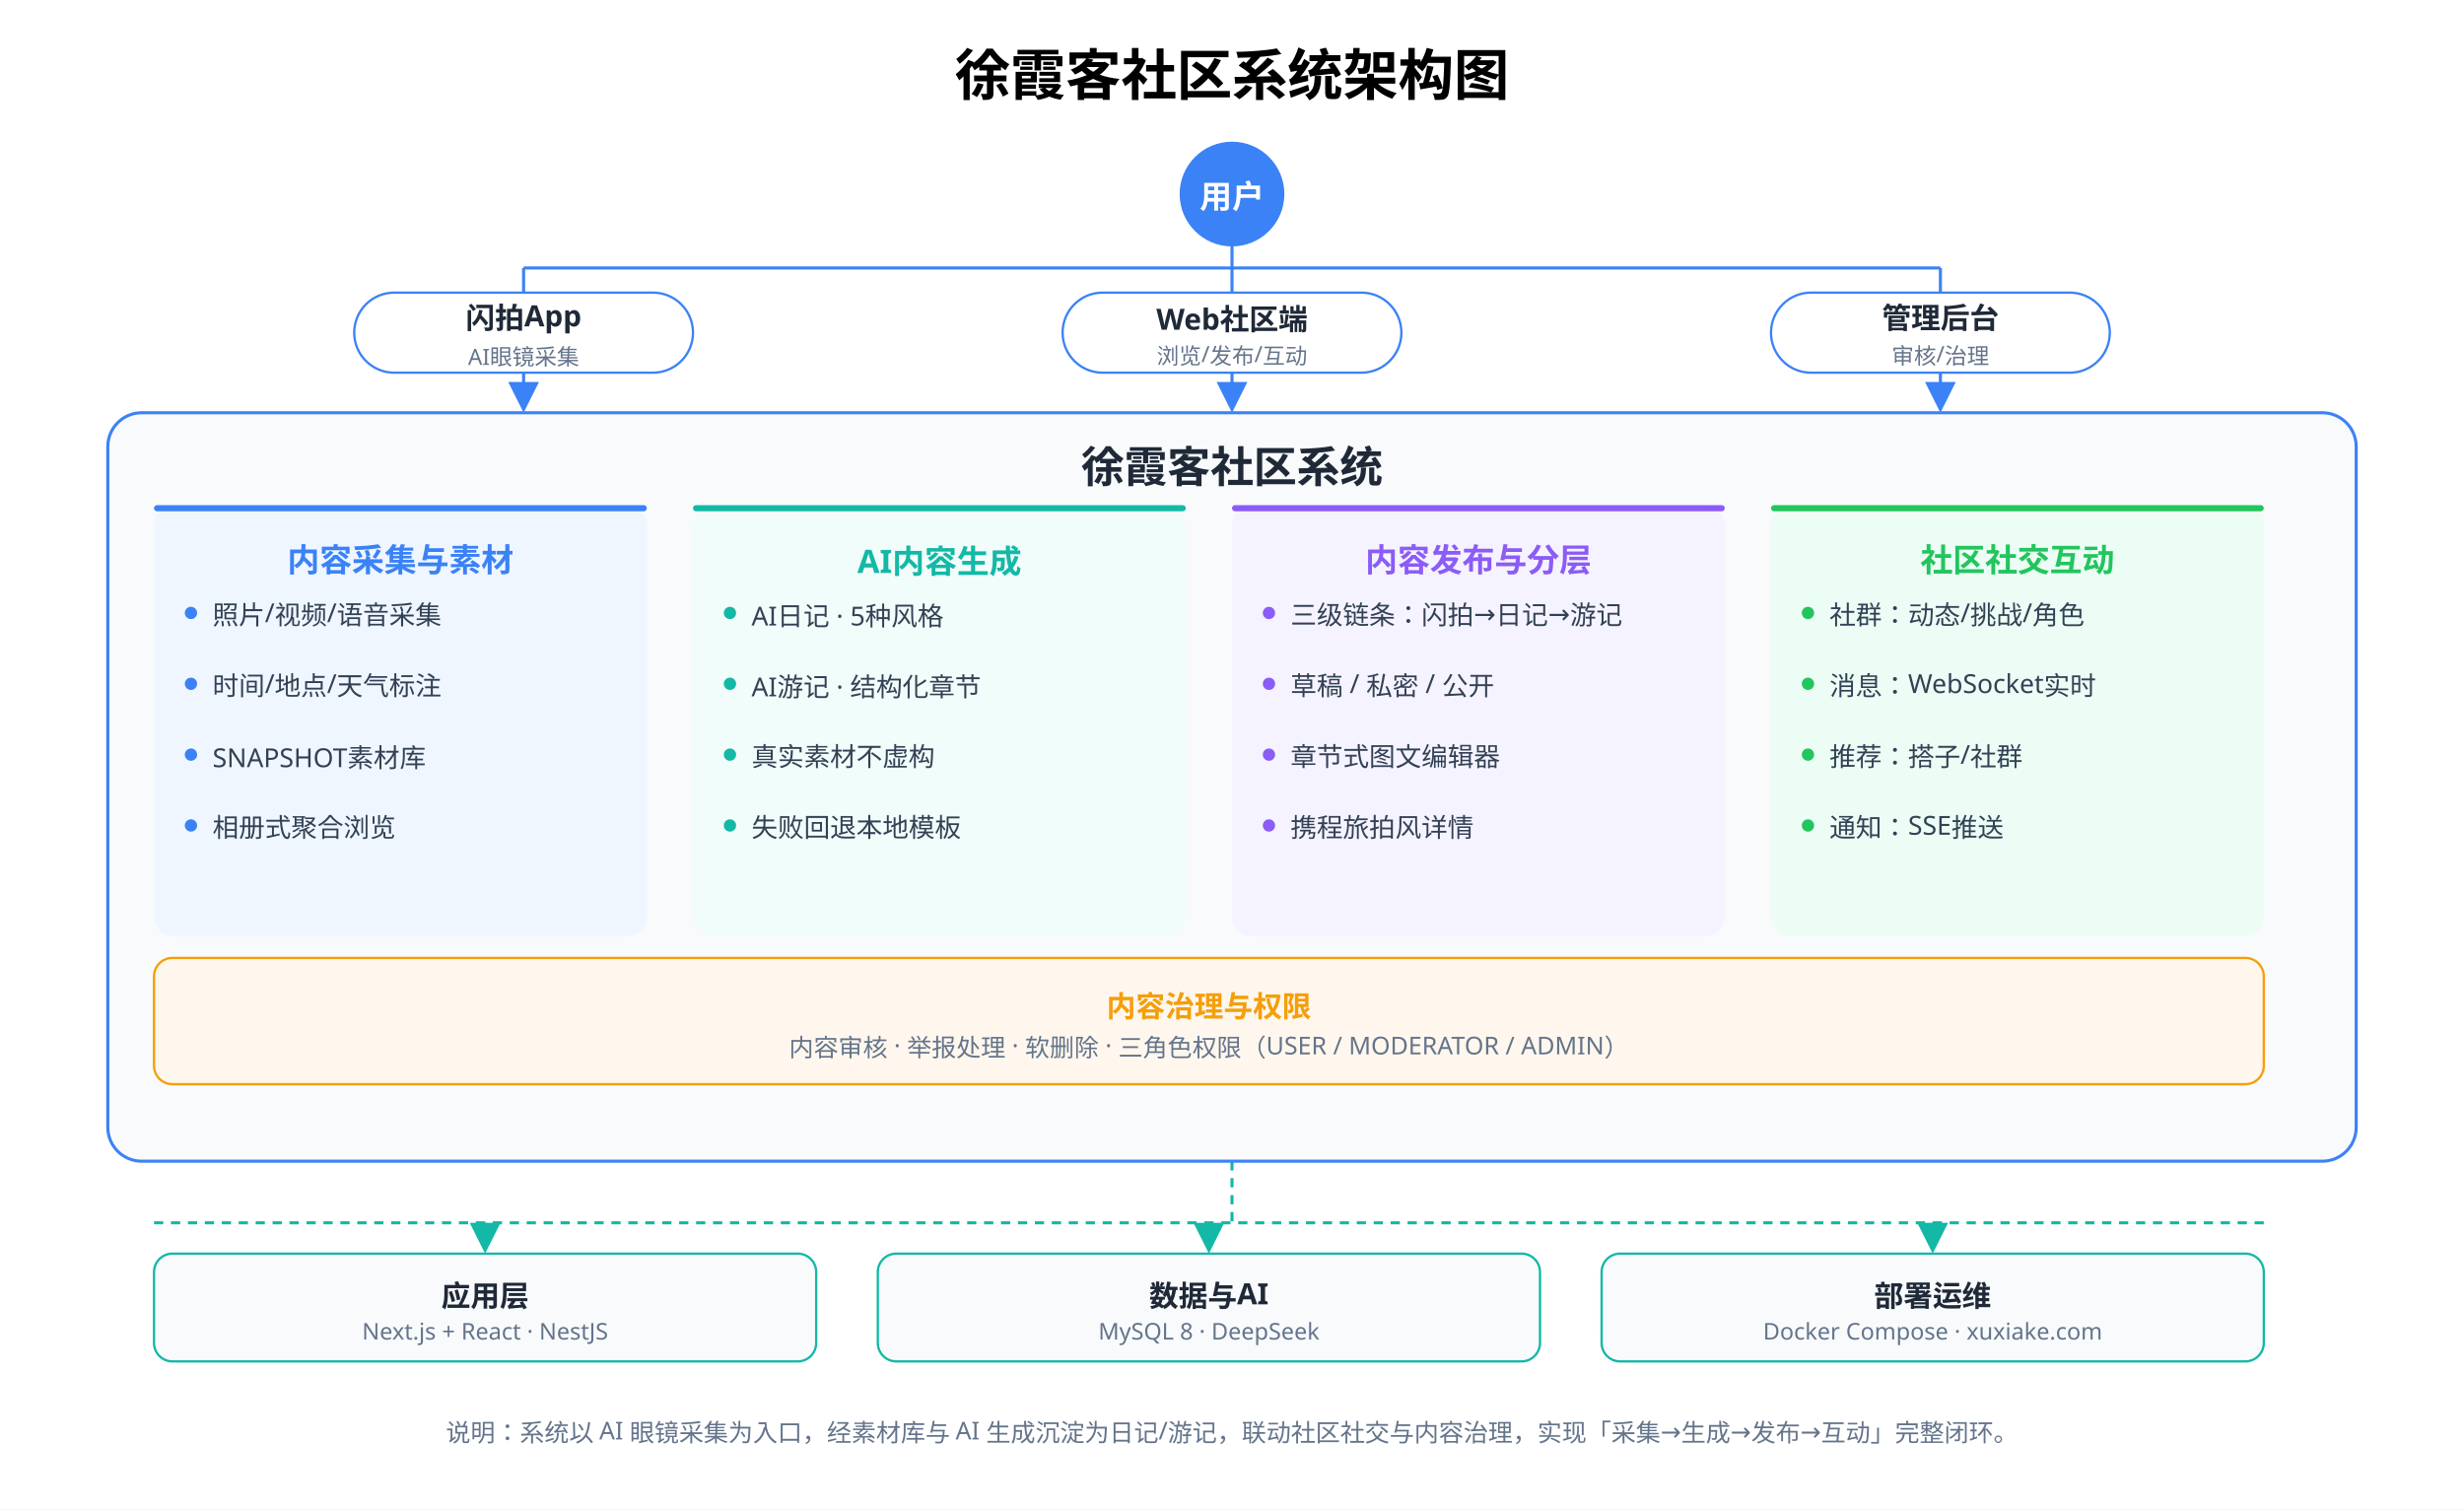
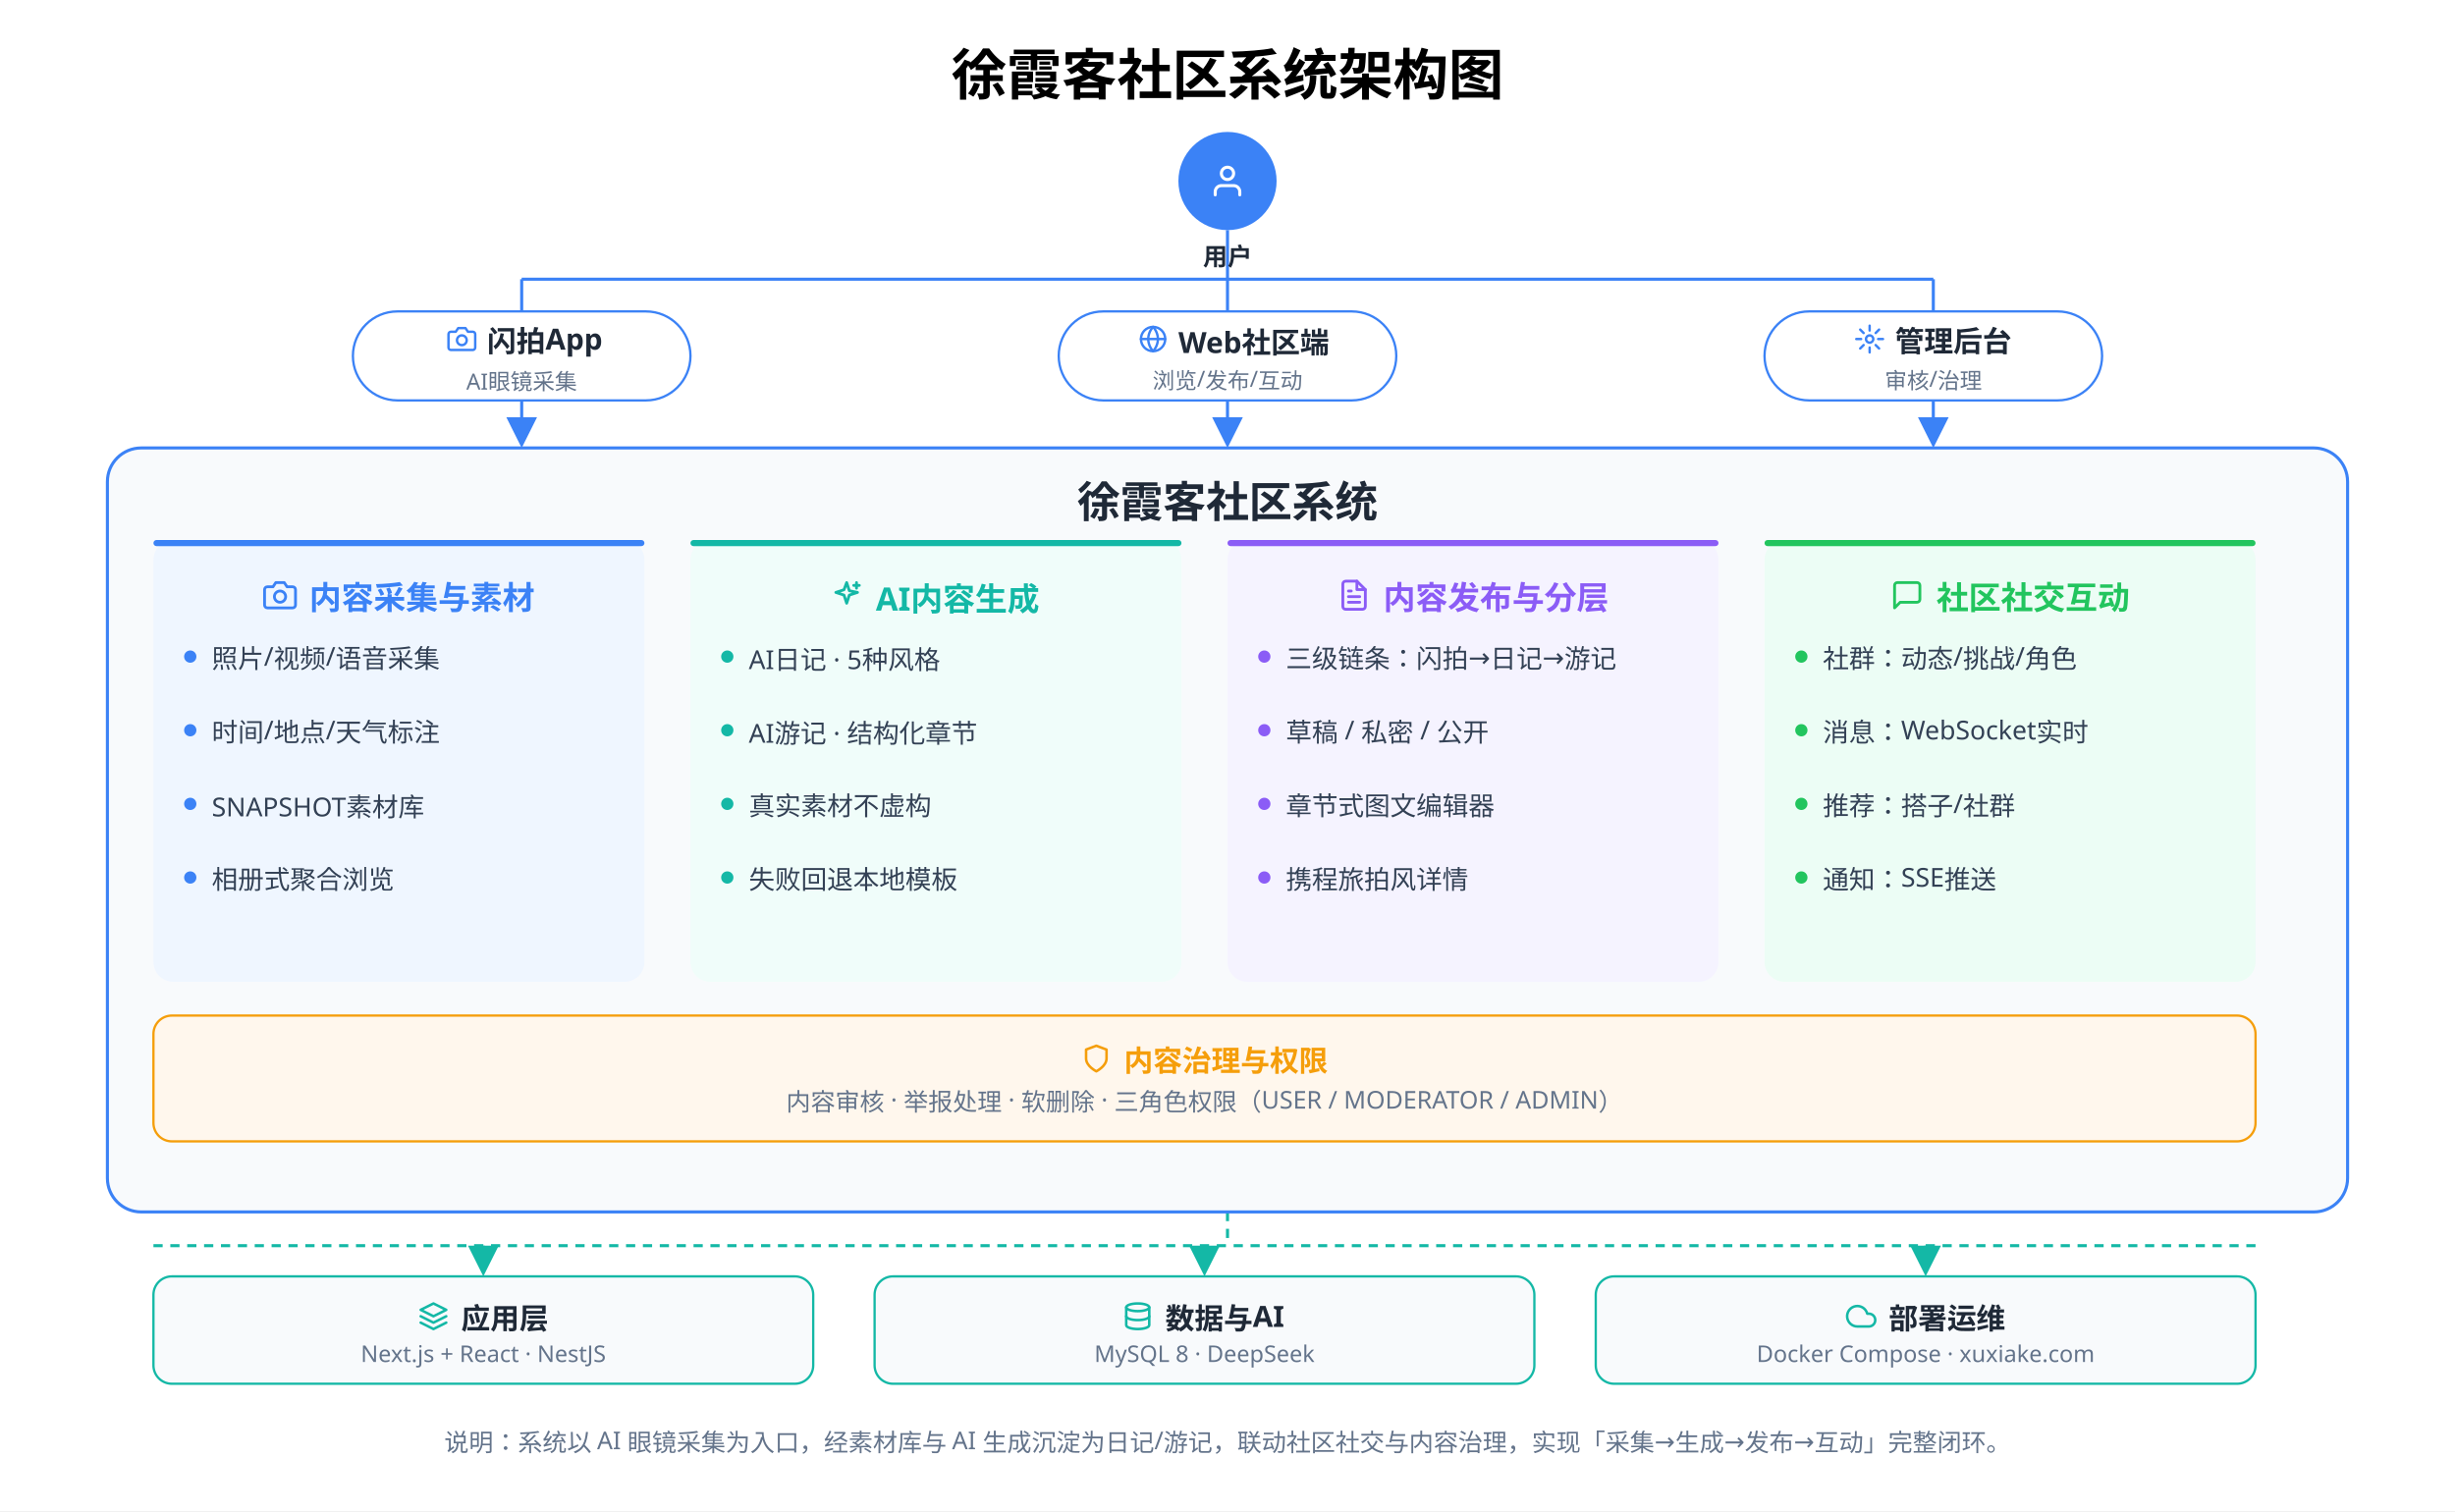
- <svg xmlns="http://www.w3.org/2000/svg" width="1600" height="980" viewBox="0 0 1600 980" font-family="Microsoft YaHei, PingFang SC, sans-serif">
-   <rect width="1600" height="980" fill="#FFFFFF" />
+ <svg xmlns="http://www.w3.org/2000/svg" width="1600" height="985" viewBox="0 0 1600 985" font-family="Microsoft YaHei, PingFang SC, sans-serif">
+   <rect width="1600" height="985" fill="#FFFFFF" />
  <defs>
    <marker id="arrow" markerWidth="10" markerHeight="10" refX="8" refY="5" orient="auto">
      <path d="M0,0 L10,5 L0,10 z" fill="#3B82F6" />
    </marker>
    <marker id="arrowA" markerWidth="10" markerHeight="10" refX="8" refY="5" orient="auto">
      <path d="M0,0 L10,5 L0,10 z" fill="#14B8A6" />
    </marker>
  </defs>
  <text x="800.0" y="46" fill="#000000" font-size="36" font-weight="bold" text-anchor="middle" dominant-baseline="central">徐霞客社区系统架构图</text>
-   <line x1="800" y1="160" x2="800" y2="174" stroke="#3B82F6" stroke-width="2" />
-   <line x1="340" y1="174" x2="1260" y2="174" stroke="#3B82F6" stroke-width="2" />
-   <line x1="340" y1="174" x2="340" y2="190.0" stroke="#3B82F6" stroke-width="2" />
-   <line x1="800" y1="174" x2="800" y2="190.0" stroke="#3B82F6" stroke-width="2" />
-   <line x1="1260" y1="174" x2="1260" y2="190.0" stroke="#3B82F6" stroke-width="2" />
-   <line x1="340" y1="242.0" x2="340" y2="264" stroke="#3B82F6" stroke-width="2" marker-end="url(#arrow)" />
-   <line x1="800" y1="242.0" x2="800" y2="264" stroke="#3B82F6" stroke-width="2" marker-end="url(#arrow)" />
-   <line x1="1260" y1="242.0" x2="1260" y2="264" stroke="#3B82F6" stroke-width="2" marker-end="url(#arrow)" />
-   <line x1="800" y1="754" x2="800" y2="794" stroke="#14B8A6" stroke-width="2" stroke-dasharray="6,5" />
-   <line x1="100" y1="794" x2="1470" y2="794" stroke="#14B8A6" stroke-width="2" stroke-dasharray="6,5" />
-   <line x1="315.0" y1="794" x2="315.0" y2="810" stroke="#14B8A6" stroke-width="2" stroke-dasharray="6,5" marker-end="url(#arrowA)" />
-   <line x1="785.0" y1="794" x2="785.0" y2="810" stroke="#14B8A6" stroke-width="2" stroke-dasharray="6,5" marker-end="url(#arrowA)" />
-   <line x1="1255.0" y1="794" x2="1255.0" y2="810" stroke="#14B8A6" stroke-width="2" stroke-dasharray="6,5" marker-end="url(#arrowA)" />
-   <circle cx="800" cy="126" r="34" fill="#3B82F6" />
-   <text x="800" y="126" fill="#FFFFFF" font-size="21" font-weight="bold" text-anchor="middle" dominant-baseline="central">用户</text>
-   <rect x="230.0" y="190.0" width="220" height="52" rx="26" fill="#FFFFFF" stroke="#3B82F6" stroke-width="1.5" />
-   <text x="340" y="205" fill="#1F2937" font-size="19" font-weight="bold" text-anchor="middle" dominant-baseline="central">闪拍App</text>
-   <text x="340" y="230" fill="#64748B" font-size="14.5" text-anchor="middle" dominant-baseline="central">AI眼镜采集</text>
-   <rect x="690.0" y="190.0" width="220" height="52" rx="26" fill="#FFFFFF" stroke="#3B82F6" stroke-width="1.5" />
-   <text x="800" y="205" fill="#1F2937" font-size="19" font-weight="bold" text-anchor="middle" dominant-baseline="central">Web社区端</text>
-   <text x="800" y="230" fill="#64748B" font-size="14.5" text-anchor="middle" dominant-baseline="central">浏览/发布/互动</text>
-   <rect x="1150.0" y="190.0" width="220" height="52" rx="26" fill="#FFFFFF" stroke="#3B82F6" stroke-width="1.5" />
-   <text x="1260" y="205" fill="#1F2937" font-size="19" font-weight="bold" text-anchor="middle" dominant-baseline="central">管理后台</text>
-   <text x="1260" y="230" fill="#64748B" font-size="14.5" text-anchor="middle" dominant-baseline="central">审核/治理</text>
-   <rect x="70" y="268" width="1460" height="486" rx="22" fill="#F8FAFC" stroke="#3B82F6" stroke-width="2" />
-   <text x="800" y="301" fill="#1F2937" font-size="28" font-weight="bold" text-anchor="middle" dominant-baseline="central">徐霞客社区系统</text>
-   <rect x="100" y="328" width="320" height="280" rx="13" fill="#EFF6FF" />
-   <rect x="100" y="328" width="320" height="4" rx="2" fill="#3B82F6" />
-   <text x="260.0" y="362" fill="#3B82F6" font-size="21" font-weight="bold" text-anchor="middle" dominant-baseline="central">内容采集与素材</text>
-   <circle cx="124" cy="398" r="4" fill="#3B82F6" />
-   <text x="138" y="398" fill="#334155" font-size="17" text-anchor="start" dominant-baseline="central">照片/视频/语音采集</text>
-   <circle cx="124" cy="444" r="4" fill="#3B82F6" />
-   <text x="138" y="444" fill="#334155" font-size="17" text-anchor="start" dominant-baseline="central">时间/地点/天气标注</text>
-   <circle cx="124" cy="490" r="4" fill="#3B82F6" />
-   <text x="138" y="490" fill="#334155" font-size="17" text-anchor="start" dominant-baseline="central">SNAPSHOT素材库</text>
-   <circle cx="124" cy="536" r="4" fill="#3B82F6" />
-   <text x="138" y="536" fill="#334155" font-size="17" text-anchor="start" dominant-baseline="central">相册式聚合浏览</text>
-   <rect x="450" y="328" width="320" height="280" rx="13" fill="#F0FDFA" />
-   <rect x="450" y="328" width="320" height="4" rx="2" fill="#14B8A6" />
-   <text x="610.0" y="362" fill="#14B8A6" font-size="21" font-weight="bold" text-anchor="middle" dominant-baseline="central">AI内容生成</text>
-   <circle cx="474" cy="398" r="4" fill="#14B8A6" />
-   <text x="488" y="398" fill="#334155" font-size="17" text-anchor="start" dominant-baseline="central">AI日记 · 5种风格</text>
-   <circle cx="474" cy="444" r="4" fill="#14B8A6" />
-   <text x="488" y="444" fill="#334155" font-size="17" text-anchor="start" dominant-baseline="central">AI游记 · 结构化章节</text>
-   <circle cx="474" cy="490" r="4" fill="#14B8A6" />
-   <text x="488" y="490" fill="#334155" font-size="17" text-anchor="start" dominant-baseline="central">真实素材不虚构</text>
-   <circle cx="474" cy="536" r="4" fill="#14B8A6" />
-   <text x="488" y="536" fill="#334155" font-size="17" text-anchor="start" dominant-baseline="central">失败回退本地模板</text>
-   <rect x="800" y="328" width="320" height="280" rx="13" fill="#F5F3FF" />
-   <rect x="800" y="328" width="320" height="4" rx="2" fill="#8B5CF6" />
-   <text x="960.0" y="362" fill="#8B5CF6" font-size="21" font-weight="bold" text-anchor="middle" dominant-baseline="central">内容发布与分层</text>
-   <circle cx="824" cy="398" r="4" fill="#8B5CF6" />
-   <text x="838" y="398" fill="#334155" font-size="17" text-anchor="start" dominant-baseline="central">三级链条：闪拍→日记→游记</text>
-   <circle cx="824" cy="444" r="4" fill="#8B5CF6" />
-   <text x="838" y="444" fill="#334155" font-size="17" text-anchor="start" dominant-baseline="central">草稿 / 私密 / 公开</text>
-   <circle cx="824" cy="490" r="4" fill="#8B5CF6" />
-   <text x="838" y="490" fill="#334155" font-size="17" text-anchor="start" dominant-baseline="central">章节式图文编辑器</text>
-   <circle cx="824" cy="536" r="4" fill="#8B5CF6" />
-   <text x="838" y="536" fill="#334155" font-size="17" text-anchor="start" dominant-baseline="central">携程旅拍风详情</text>
-   <rect x="1150" y="328" width="320" height="280" rx="13" fill="#ECFDF5" />
-   <rect x="1150" y="328" width="320" height="4" rx="2" fill="#22C55E" />
-   <text x="1310.0" y="362" fill="#22C55E" font-size="21" font-weight="bold" text-anchor="middle" dominant-baseline="central">社区社交互动</text>
-   <circle cx="1174" cy="398" r="4" fill="#22C55E" />
-   <text x="1188" y="398" fill="#334155" font-size="17" text-anchor="start" dominant-baseline="central">社群：动态/挑战/角色</text>
-   <circle cx="1174" cy="444" r="4" fill="#22C55E" />
-   <text x="1188" y="444" fill="#334155" font-size="17" text-anchor="start" dominant-baseline="central">消息：WebSocket实时</text>
-   <circle cx="1174" cy="490" r="4" fill="#22C55E" />
-   <text x="1188" y="490" fill="#334155" font-size="17" text-anchor="start" dominant-baseline="central">推荐：搭子/社群</text>
-   <circle cx="1174" cy="536" r="4" fill="#22C55E" />
-   <text x="1188" y="536" fill="#334155" font-size="17" text-anchor="start" dominant-baseline="central">通知：SSE推送</text>
-   <rect x="100" y="622" width="1370" height="82" rx="12" fill="#FFF7ED" stroke="#F59E0B" stroke-width="1.5" />
-   <text x="785.0" y="652" fill="#F59E0B" font-size="19" font-weight="bold" text-anchor="middle" dominant-baseline="central">内容治理与权限</text>
-   <text x="785.0" y="679" fill="#64748B" font-size="16" text-anchor="middle" dominant-baseline="central">内容审核 · 举报处理 · 软删除 · 三角色权限（USER / MODERATOR / ADMIN）</text>
-   <rect x="100" y="814" width="430" height="70" rx="12" fill="#F8FAFC" stroke="#14B8A6" stroke-width="1.5" />
-   <text x="315.0" y="840" fill="#1F2937" font-size="19" font-weight="bold" text-anchor="middle" dominant-baseline="central">应用层</text>
-   <text x="315.0" y="864" fill="#64748B" font-size="15" text-anchor="middle" dominant-baseline="central">Next.js + React · NestJS</text>
-   <rect x="570" y="814" width="430" height="70" rx="12" fill="#F8FAFC" stroke="#14B8A6" stroke-width="1.5" />
-   <text x="785.0" y="840" fill="#1F2937" font-size="19" font-weight="bold" text-anchor="middle" dominant-baseline="central">数据与AI</text>
-   <text x="785.0" y="864" fill="#64748B" font-size="15" text-anchor="middle" dominant-baseline="central">MySQL 8 · DeepSeek</text>
-   <rect x="1040" y="814" width="430" height="70" rx="12" fill="#F8FAFC" stroke="#14B8A6" stroke-width="1.5" />
-   <text x="1255.0" y="840" fill="#1F2937" font-size="19" font-weight="bold" text-anchor="middle" dominant-baseline="central">部署运维</text>
-   <text x="1255.0" y="864" fill="#64748B" font-size="15" text-anchor="middle" dominant-baseline="central">Docker Compose · xuxiake.com</text>
-   <text x="800.0" y="936" fill="#64748B" font-size="16" text-anchor="middle">说明：系统以 AI 眼镜采集为入口，经素材库与 AI 生成沉淀为日记/游记，联动社区社交与内容治理，实现「采集→生成→发布→互动」完整闭环。</text>
+   <line x1="800" y1="150" x2="800" y2="182" stroke="#3B82F6" stroke-width="2" />
+   <line x1="340" y1="182" x2="1260" y2="182" stroke="#3B82F6" stroke-width="2" />
+   <line x1="340" y1="182" x2="340" y2="203.0" stroke="#3B82F6" stroke-width="2" />
+   <line x1="800" y1="182" x2="800" y2="203.0" stroke="#3B82F6" stroke-width="2" />
+   <line x1="1260" y1="182" x2="1260" y2="203.0" stroke="#3B82F6" stroke-width="2" />
+   <line x1="340" y1="261.0" x2="340" y2="288" stroke="#3B82F6" stroke-width="2" marker-end="url(#arrow)" />
+   <line x1="800" y1="261.0" x2="800" y2="288" stroke="#3B82F6" stroke-width="2" marker-end="url(#arrow)" />
+   <line x1="1260" y1="261.0" x2="1260" y2="288" stroke="#3B82F6" stroke-width="2" marker-end="url(#arrow)" />
+   <line x1="800" y1="790" x2="800" y2="812" stroke="#14B8A6" stroke-width="2" stroke-dasharray="6,5" />
+   <line x1="100" y1="812" x2="1470" y2="812" stroke="#14B8A6" stroke-width="2" stroke-dasharray="6,5" />
+   <line x1="315.0" y1="812" x2="315.0" y2="828" stroke="#14B8A6" stroke-width="2" stroke-dasharray="6,5" marker-end="url(#arrowA)" />
+   <line x1="785.0" y1="812" x2="785.0" y2="828" stroke="#14B8A6" stroke-width="2" stroke-dasharray="6,5" marker-end="url(#arrowA)" />
+   <line x1="1255.0" y1="812" x2="1255.0" y2="828" stroke="#14B8A6" stroke-width="2" stroke-dasharray="6,5" marker-end="url(#arrowA)" />
+   <circle cx="800" cy="118" r="32" fill="#3B82F6" />
+   <g transform="translate(788.0,106.0) scale(1)" fill="none" stroke="#FFFFFF" stroke-width="2" stroke-linecap="round" stroke-linejoin="round">
+     <circle cx="12" cy="7" r="4" />
+     <path d="M20 21v-2a4 4 0 0 0-4-4H8a4 4 0 0 0-4 4v2" />
+   </g>
+   <text x="800" y="166" fill="#1F2937" font-size="16" font-weight="bold" text-anchor="middle" dominant-baseline="central">用户</text>
+   <rect x="230.0" y="203.0" width="220" height="58" rx="29" fill="#FFFFFF" stroke="#3B82F6" stroke-width="1.5" />
+   <g transform="translate(291.5,211.5) scale(0.7917)" fill="none" stroke="#3B82F6" stroke-width="2" stroke-linecap="round" stroke-linejoin="round">
+     <path d="M23 19a2 2 0 0 1-2 2H3a2 2 0 0 1-2-2V8a2 2 0 0 1 2-2h4l2-3h6l2 3h4a2 2 0 0 1 2 2z" />
+     <circle cx="12" cy="13" r="4" />
+   </g>
+   <text x="317.5" y="221" fill="#1F2937" font-size="19" font-weight="bold" text-anchor="start" dominant-baseline="central">闪拍App</text>
+   <text x="340" y="247" fill="#64748B" font-size="14.5" text-anchor="middle" dominant-baseline="central">AI眼镜采集</text>
+   <rect x="690.0" y="203.0" width="220" height="58" rx="29" fill="#FFFFFF" stroke="#3B82F6" stroke-width="1.5" />
+   <g transform="translate(742.0,211.5) scale(0.7917)" fill="none" stroke="#3B82F6" stroke-width="2" stroke-linecap="round" stroke-linejoin="round">
+     <circle cx="12" cy="12" r="10" />
+     <path d="M2 12h20" />
+     <path d="M12 2a15.3 15.3 0 0 1 4 10 15.3 15.3 0 0 1-4 10 15.3 15.3 0 0 1-4-10 15.3 15.3 0 0 1 4-10z" />
+   </g>
+   <text x="768.0" y="221" fill="#1F2937" font-size="19" font-weight="bold" text-anchor="start" dominant-baseline="central">Web社区端</text>
+   <text x="800" y="247" fill="#64748B" font-size="14.5" text-anchor="middle" dominant-baseline="central">浏览/发布/互动</text>
+   <rect x="1150.0" y="203.0" width="220" height="58" rx="29" fill="#FFFFFF" stroke="#3B82F6" stroke-width="1.5" />
+   <g transform="translate(1209.0,211.5) scale(0.7917)" fill="none" stroke="#3B82F6" stroke-width="2" stroke-linecap="round" stroke-linejoin="round">
+     <circle cx="12" cy="12" r="3" />
+     <path d="M12 1v4M12 19v4M4.22 4.22l2.83 2.83M16.95 16.95l2.83 2.83M1 12h4M19 12h4M4.22 19.78l2.83-2.83M16.95 7.05l2.83-2.83" />
+   </g>
+   <text x="1235.0" y="221" fill="#1F2937" font-size="19" font-weight="bold" text-anchor="start" dominant-baseline="central">管理后台</text>
+   <text x="1260" y="247" fill="#64748B" font-size="14.5" text-anchor="middle" dominant-baseline="central">审核/治理</text>
+   <rect x="70" y="292" width="1460" height="498" rx="22" fill="#F8FAFC" stroke="#3B82F6" stroke-width="2" />
+   <text x="800" y="325" fill="#1F2937" font-size="28" font-weight="bold" text-anchor="middle" dominant-baseline="central">徐霞客社区系统</text>
+   <rect x="100" y="352" width="320" height="288" rx="13" fill="#EFF6FF" />
+   <rect x="100" y="352" width="320" height="4" rx="2" fill="#3B82F6" />
+   <g transform="translate(171.5,377.0) scale(0.9167)" fill="none" stroke="#3B82F6" stroke-width="2" stroke-linecap="round" stroke-linejoin="round">
+     <path d="M23 19a2 2 0 0 1-2 2H3a2 2 0 0 1-2-2V8a2 2 0 0 1 2-2h4l2-3h6l2 3h4a2 2 0 0 1 2 2z" />
+     <circle cx="12" cy="13" r="4" />
+   </g>
+   <text x="201.5" y="388" fill="#3B82F6" font-size="21" font-weight="bold" text-anchor="start" dominant-baseline="central">内容采集与素材</text>
+   <circle cx="124" cy="428" r="4" fill="#3B82F6" />
+   <text x="138" y="428" fill="#334155" font-size="17" text-anchor="start" dominant-baseline="central">照片/视频/语音采集</text>
+   <circle cx="124" cy="476" r="4" fill="#3B82F6" />
+   <text x="138" y="476" fill="#334155" font-size="17" text-anchor="start" dominant-baseline="central">时间/地点/天气标注</text>
+   <circle cx="124" cy="524" r="4" fill="#3B82F6" />
+   <text x="138" y="524" fill="#334155" font-size="17" text-anchor="start" dominant-baseline="central">SNAPSHOT素材库</text>
+   <circle cx="124" cy="572" r="4" fill="#3B82F6" />
+   <text x="138" y="572" fill="#334155" font-size="17" text-anchor="start" dominant-baseline="central">相册式聚合浏览</text>
+   <rect x="450" y="352" width="320" height="288" rx="13" fill="#F0FDFA" />
+   <rect x="450" y="352" width="320" height="4" rx="2" fill="#14B8A6" />
+   <g transform="translate(540.8,377.0) scale(0.9167)" fill="none" stroke="#14B8A6" stroke-width="2" stroke-linecap="round" stroke-linejoin="round">
+     <path d="M12 3l1.9 5.8L19.7 10l-5.8 1.9L12 17.7l-1.9-5.8L4.3 10l5.8-1.9z" />
+     <path d="M19 3v4M17 5h4" />
+   </g>
+   <text x="570.8" y="388" fill="#14B8A6" font-size="21" font-weight="bold" text-anchor="start" dominant-baseline="central">AI内容生成</text>
+   <circle cx="474" cy="428" r="4" fill="#14B8A6" />
+   <text x="488" y="428" fill="#334155" font-size="17" text-anchor="start" dominant-baseline="central">AI日记 · 5种风格</text>
+   <circle cx="474" cy="476" r="4" fill="#14B8A6" />
+   <text x="488" y="476" fill="#334155" font-size="17" text-anchor="start" dominant-baseline="central">AI游记 · 结构化章节</text>
+   <circle cx="474" cy="524" r="4" fill="#14B8A6" />
+   <text x="488" y="524" fill="#334155" font-size="17" text-anchor="start" dominant-baseline="central">真实素材不虚构</text>
+   <circle cx="474" cy="572" r="4" fill="#14B8A6" />
+   <text x="488" y="572" fill="#334155" font-size="17" text-anchor="start" dominant-baseline="central">失败回退本地模板</text>
+   <rect x="800" y="352" width="320" height="288" rx="13" fill="#F5F3FF" />
+   <rect x="800" y="352" width="320" height="4" rx="2" fill="#8B5CF6" />
+   <g transform="translate(871.5,377.0) scale(0.9167)" fill="none" stroke="#8B5CF6" stroke-width="2" stroke-linecap="round" stroke-linejoin="round">
+     <path d="M14 2H6a2 2 0 0 0-2 2v16a2 2 0 0 0 2 2h12a2 2 0 0 0 2-2V8z" />
+     <path d="M14 2v6h6" />
+     <path d="M16 13H8M16 17H8M10 9H8" />
+   </g>
+   <text x="901.5" y="388" fill="#8B5CF6" font-size="21" font-weight="bold" text-anchor="start" dominant-baseline="central">内容发布与分层</text>
+   <circle cx="824" cy="428" r="4" fill="#8B5CF6" />
+   <text x="838" y="428" fill="#334155" font-size="17" text-anchor="start" dominant-baseline="central">三级链条：闪拍→日记→游记</text>
+   <circle cx="824" cy="476" r="4" fill="#8B5CF6" />
+   <text x="838" y="476" fill="#334155" font-size="17" text-anchor="start" dominant-baseline="central">草稿 / 私密 / 公开</text>
+   <circle cx="824" cy="524" r="4" fill="#8B5CF6" />
+   <text x="838" y="524" fill="#334155" font-size="17" text-anchor="start" dominant-baseline="central">章节式图文编辑器</text>
+   <circle cx="824" cy="572" r="4" fill="#8B5CF6" />
+   <text x="838" y="572" fill="#334155" font-size="17" text-anchor="start" dominant-baseline="central">携程旅拍风详情</text>
+   <rect x="1150" y="352" width="320" height="288" rx="13" fill="#ECFDF5" />
+   <rect x="1150" y="352" width="320" height="4" rx="2" fill="#22C55E" />
+   <g transform="translate(1232.0,377.0) scale(0.9167)" fill="none" stroke="#22C55E" stroke-width="2" stroke-linecap="round" stroke-linejoin="round">
+     <path d="M21 15a2 2 0 0 1-2 2H7l-4 4V5a2 2 0 0 1 2-2h14a2 2 0 0 1 2 2z" />
+   </g>
+   <text x="1262.0" y="388" fill="#22C55E" font-size="21" font-weight="bold" text-anchor="start" dominant-baseline="central">社区社交互动</text>
+   <circle cx="1174" cy="428" r="4" fill="#22C55E" />
+   <text x="1188" y="428" fill="#334155" font-size="17" text-anchor="start" dominant-baseline="central">社群：动态/挑战/角色</text>
+   <circle cx="1174" cy="476" r="4" fill="#22C55E" />
+   <text x="1188" y="476" fill="#334155" font-size="17" text-anchor="start" dominant-baseline="central">消息：WebSocket实时</text>
+   <circle cx="1174" cy="524" r="4" fill="#22C55E" />
+   <text x="1188" y="524" fill="#334155" font-size="17" text-anchor="start" dominant-baseline="central">推荐：搭子/社群</text>
+   <circle cx="1174" cy="572" r="4" fill="#22C55E" />
+   <text x="1188" y="572" fill="#334155" font-size="17" text-anchor="start" dominant-baseline="central">通知：SSE推送</text>
+   <rect x="100" y="662" width="1370" height="82" rx="12" fill="#FFF7ED" stroke="#F59E0B" stroke-width="1.5" />
+   <g transform="translate(704.5,680.0) scale(0.8333)" fill="none" stroke="#F59E0B" stroke-width="2" stroke-linecap="round" stroke-linejoin="round">
+     <path d="M12 22s8-4 8-10V5l-8-3-8 3v7c0 6 8 10 8 10z" />
+   </g>
+   <text x="732.5" y="690" fill="#F59E0B" font-size="19" font-weight="bold" text-anchor="start" dominant-baseline="central">内容治理与权限</text>
+   <text x="785.0" y="717" fill="#64748B" font-size="16" text-anchor="middle" dominant-baseline="central">内容审核 · 举报处理 · 软删除 · 三角色权限（USER / MODERATOR / ADMIN）</text>
+   <rect x="100" y="832" width="430" height="70" rx="12" fill="#F8FAFC" stroke="#14B8A6" stroke-width="1.5" />
+   <g transform="translate(272.5,848.0) scale(0.8333)" fill="none" stroke="#14B8A6" stroke-width="2" stroke-linecap="round" stroke-linejoin="round">
+     <path d="M12 2L2 7l10 5 10-5-10-5z" />
+     <path d="M2 17l10 5 10-5" />
+     <path d="M2 12l10 5 10-5" />
+   </g>
+   <text x="300.5" y="858" fill="#1F2937" font-size="19" font-weight="bold" text-anchor="start" dominant-baseline="central">应用层</text>
+   <text x="315.0" y="882" fill="#64748B" font-size="15" text-anchor="middle" dominant-baseline="central">Next.js + React · NestJS</text>
+   <rect x="570" y="832" width="430" height="70" rx="12" fill="#F8FAFC" stroke="#14B8A6" stroke-width="1.5" />
+   <g transform="translate(731.5,848.0) scale(0.8333)" fill="none" stroke="#14B8A6" stroke-width="2" stroke-linecap="round" stroke-linejoin="round">
+     <ellipse cx="12" cy="5" rx="9" ry="3" />
+     <path d="M21 12c0 1.66-4 3-9 3s-9-1.34-9-3" />
+     <path d="M3 5v14c0 1.66 4 3 9 3s9-1.34 9-3V5" />
+   </g>
+   <text x="759.5" y="858" fill="#1F2937" font-size="19" font-weight="bold" text-anchor="start" dominant-baseline="central">数据与AI</text>
+   <text x="785.0" y="882" fill="#64748B" font-size="15" text-anchor="middle" dominant-baseline="central">MySQL 8 · DeepSeek</text>
+   <rect x="1040" y="832" width="430" height="70" rx="12" fill="#F8FAFC" stroke="#14B8A6" stroke-width="1.5" />
+   <g transform="translate(1203.0,848.0) scale(0.8333)" fill="none" stroke="#14B8A6" stroke-width="2" stroke-linecap="round" stroke-linejoin="round">
+     <path d="M18 10h-1.26A8 8 0 1 0 9 20h9a5 5 0 0 0 0-10z" />
+   </g>
+   <text x="1231.0" y="858" fill="#1F2937" font-size="19" font-weight="bold" text-anchor="start" dominant-baseline="central">部署运维</text>
+   <text x="1255.0" y="882" fill="#64748B" font-size="15" text-anchor="middle" dominant-baseline="central">Docker Compose · xuxiake.com</text>
+   <text x="800.0" y="946" fill="#64748B" font-size="16" text-anchor="middle">说明：系统以 AI 眼镜采集为入口，经素材库与 AI 生成沉淀为日记/游记，联动社区社交与内容治理，实现「采集→生成→发布→互动」完整闭环。</text>
</svg>
